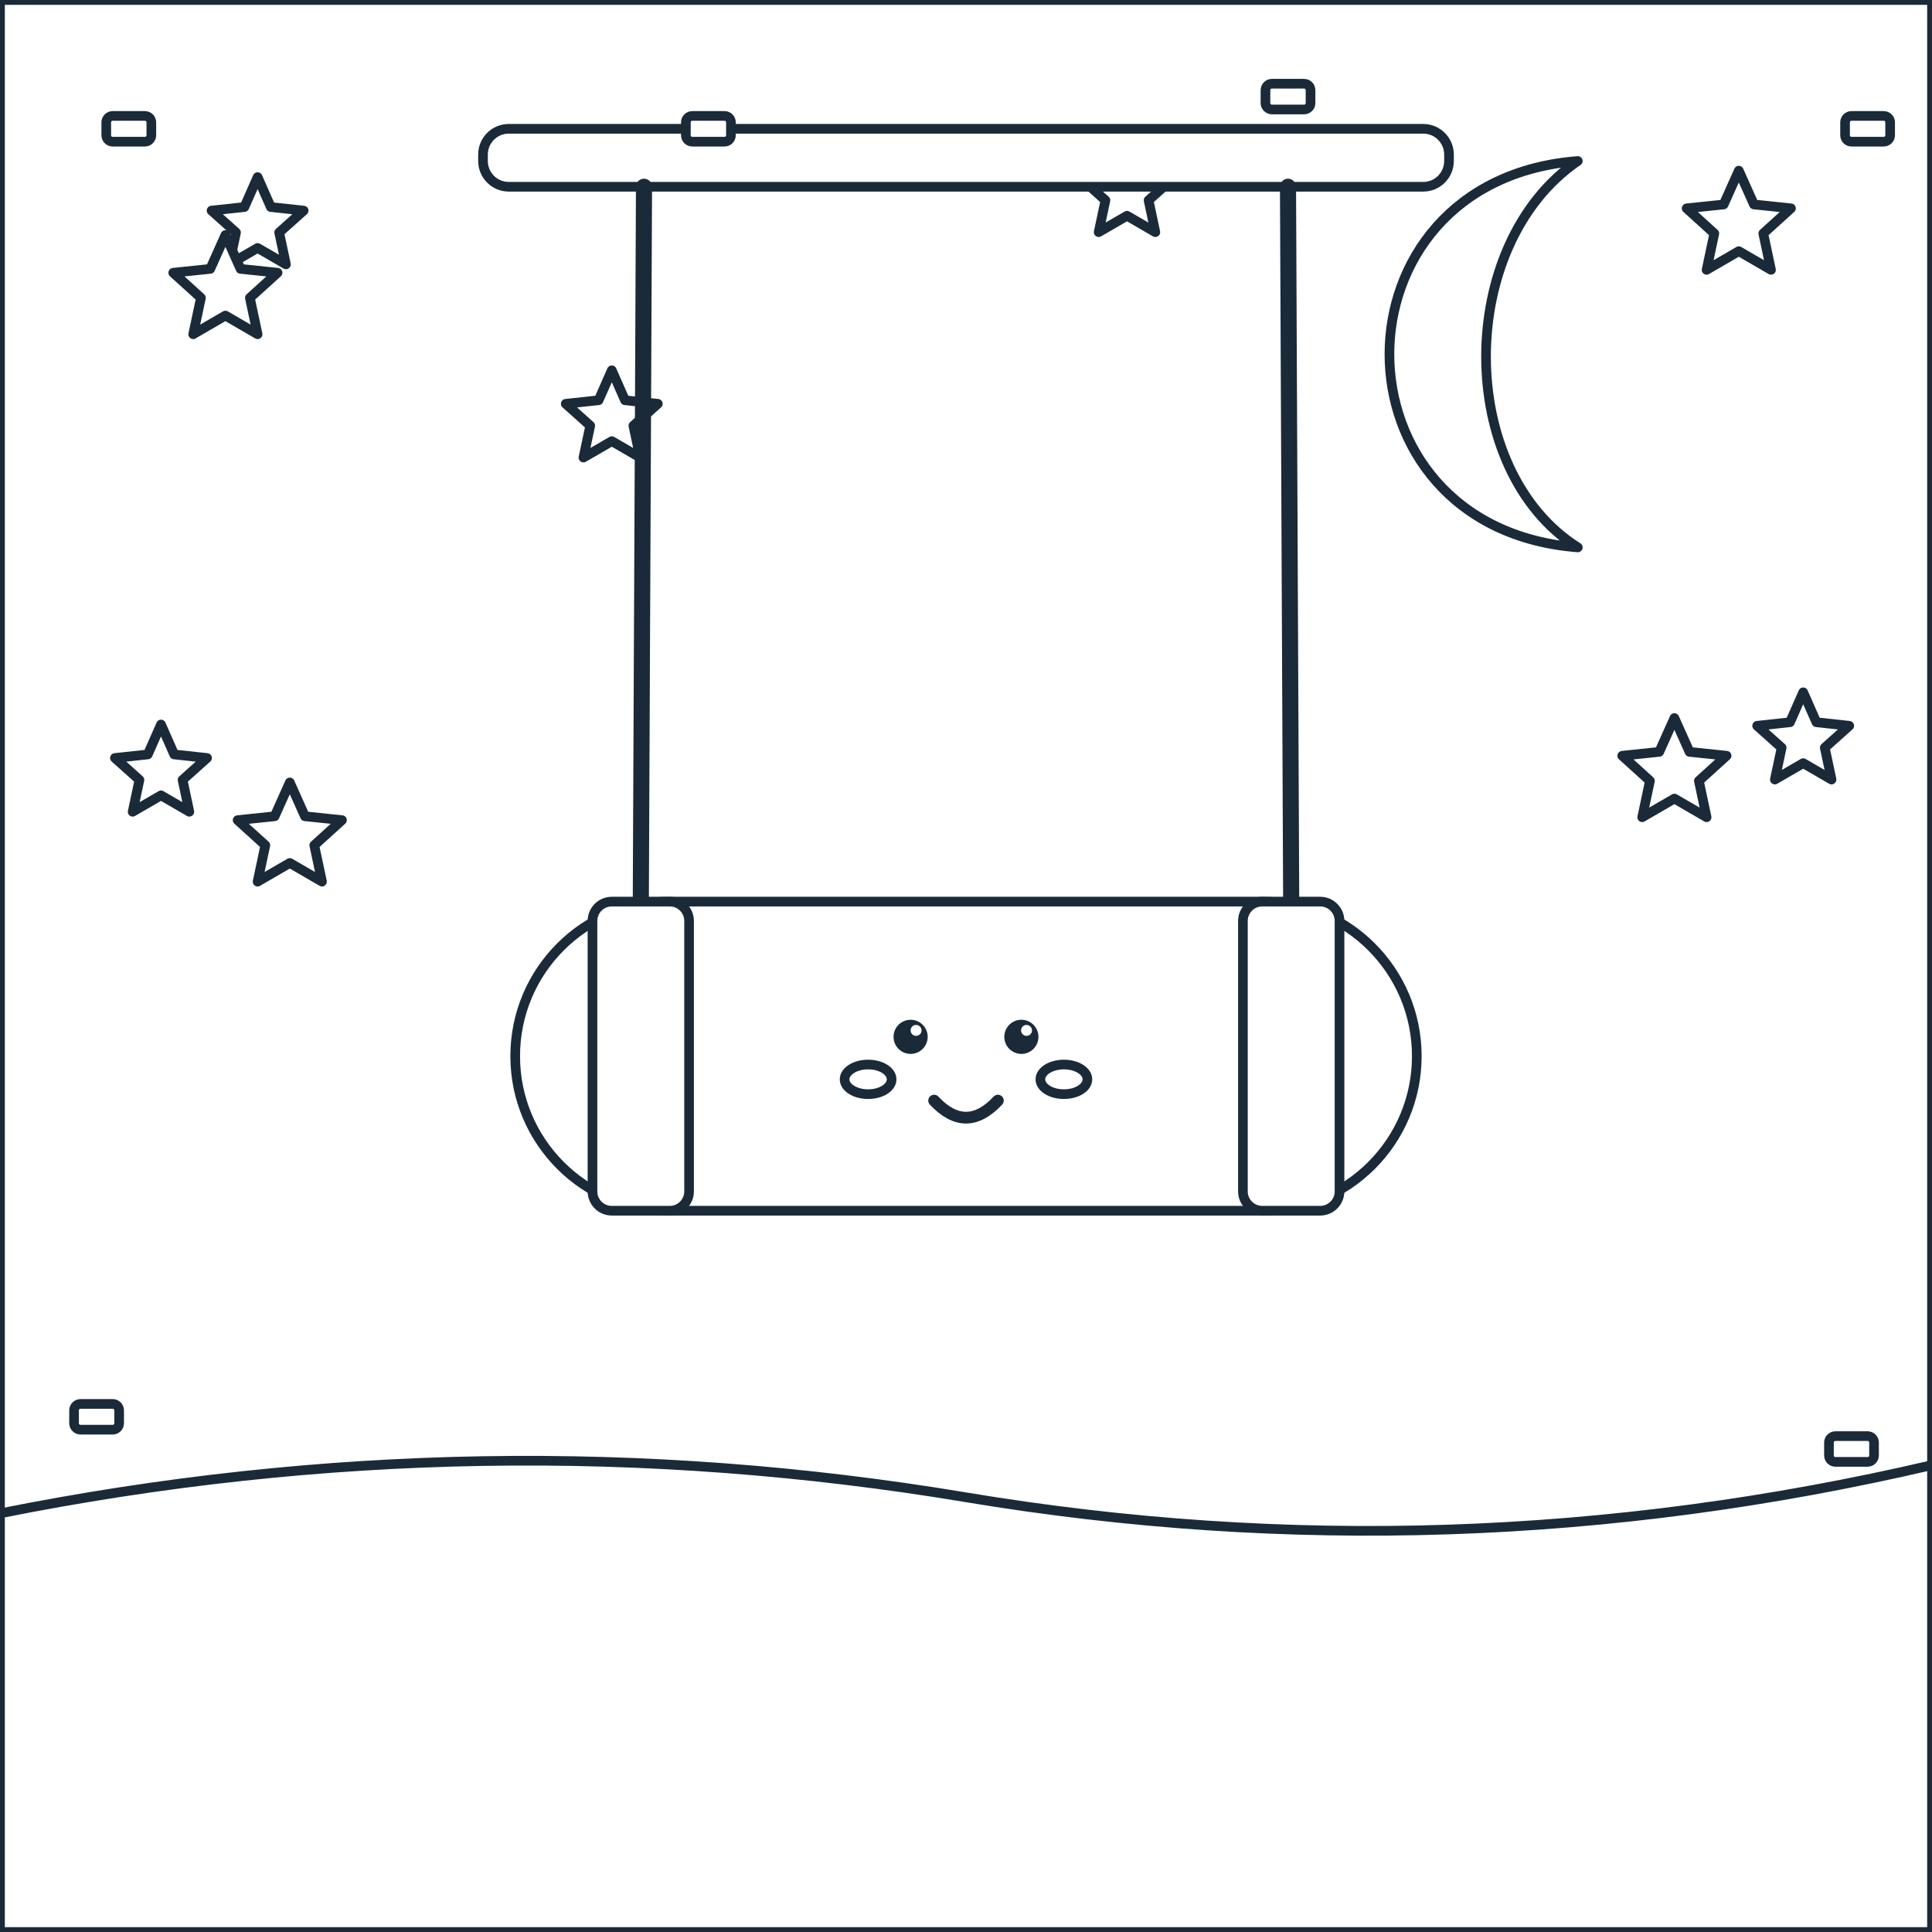
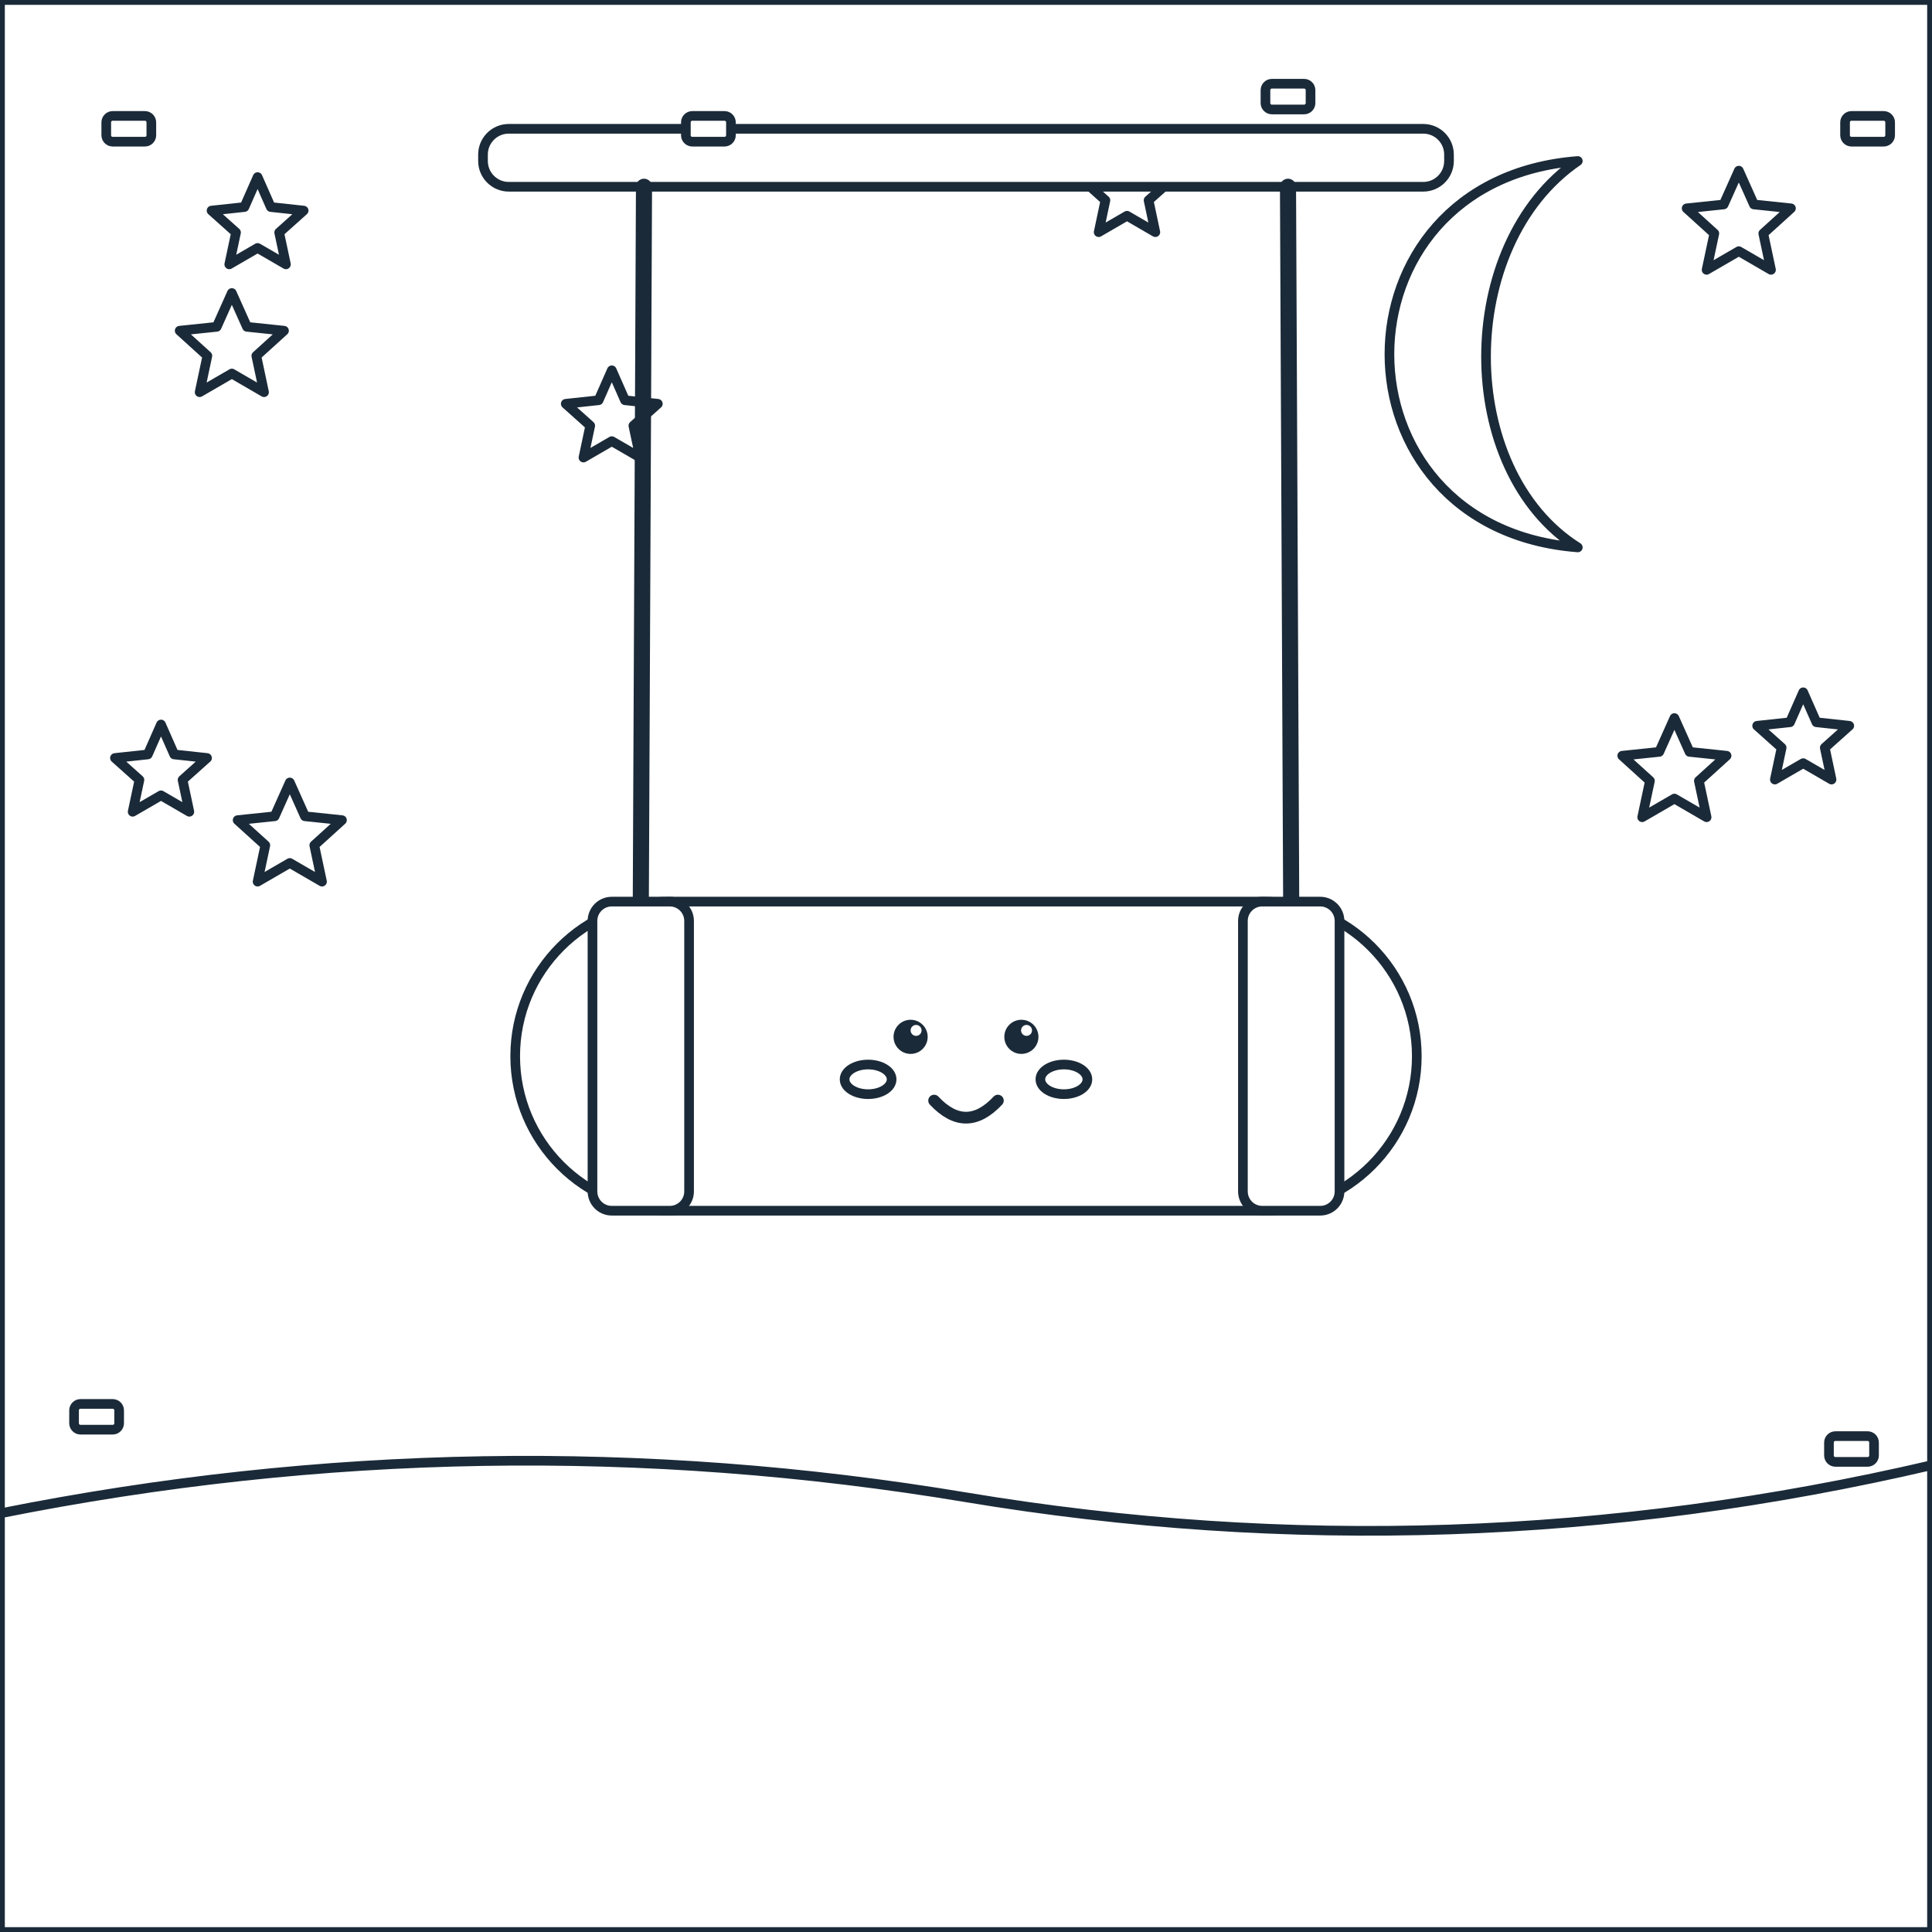
<svg xmlns="http://www.w3.org/2000/svg" viewBox="0 0 600 600" data-picture="xa-du--the-a-dem-bieu-dien">
  <g class="scene-back">
    <rect x="0" y="0" width="600" height="600" rx="0" id="r-nen-troi" data-region="nen-troi" class="region" fill="#FFFFFF" stroke="#1B2A38" stroke-width="3" stroke-linejoin="round" />
    <path d="M 490 50 C 412 56 412 164 490 170 C 452 146 452 76 490 50 Z" id="r-mat-trang" data-region="mat-trang" class="region" fill="#FFFFFF" stroke="#1B2A38" stroke-width="3" stroke-linejoin="round" />
    <polygon points="80,55 84.1,64.3 94.3,65.4 86.7,72.2 88.8,82.1 80,77 71.2,82.1 73.3,72.2 65.7,65.4 75.9,64.3" id="r-ngoi-sao-1" data-region="ngoi-sao-1" class="region" fill="#FFFFFF" stroke="#1B2A38" stroke-width="3" stroke-linejoin="round" />
    <polygon points="190,115 194.1,124.3 204.3,125.4 196.7,132.2 198.8,142.1 190,137 181.2,142.1 183.3,132.2 175.7,125.4 185.9,124.3" id="r-ngoi-sao-2" data-region="ngoi-sao-2" class="region" fill="#FFFFFF" stroke="#1B2A38" stroke-width="3" stroke-linejoin="round" />
    <polygon points="350,45 354.1,54.3 364.3,55.4 356.7,62.2 358.8,72.1 350,67 341.2,72.1 343.3,62.2 335.7,55.4 345.9,54.3" id="r-ngoi-sao-3" data-region="ngoi-sao-3" class="region" fill="#FFFFFF" stroke="#1B2A38" stroke-width="3" stroke-linejoin="round" />
    <polygon points="560,215 564.1,224.3 574.3,225.4 566.7,232.2 568.8,242.1 560,237 551.2,242.1 553.3,232.2 545.7,225.4 555.9,224.3" id="r-ngoi-sao-4" data-region="ngoi-sao-4" class="region" fill="#FFFFFF" stroke="#1B2A38" stroke-width="3" stroke-linejoin="round" />
    <polygon points="50,225 54.1,234.3 64.3,235.4 56.7,242.2 58.8,252.1 50,247 41.2,252.1 43.3,242.2 35.7,235.4 45.9,234.3" id="r-ngoi-sao-5" data-region="ngoi-sao-5" class="region" fill="#FFFFFF" stroke="#1B2A38" stroke-width="3" stroke-linejoin="round" />
-     <polygon points="70,73 74.7,83.5 86.2,84.7 77.6,92.5 80,103.8 70,98 60,103.8 62.4,92.5 53.8,84.7 65.3,83.5" id="r-sao-lap-lanh-1" data-region="sao-lap-lanh-1" class="region" fill="#FFFFFF" stroke="#1B2A38" stroke-width="3" stroke-linejoin="round" />
+     <polygon points="72,91 76.7,101.5 88.2,102.7 79.6,110.5 82,121.8 72,116 62,121.8 64.4,110.5 55.8,102.7 67.3,101.5" id="r-sao-lap-lanh-1" data-region="sao-lap-lanh-1" class="region" fill="#FFFFFF" stroke="#1B2A38" stroke-width="3" stroke-linejoin="round" />
    <polygon points="540,53 544.7,63.5 556.2,64.7 547.6,72.5 550,83.8 540,78 530,83.8 532.4,72.5 523.8,64.7 535.3,63.5" id="r-sao-lap-lanh-2" data-region="sao-lap-lanh-2" class="region" fill="#FFFFFF" stroke="#1B2A38" stroke-width="3" stroke-linejoin="round" />
    <polygon points="520,223 524.7,233.5 536.2,234.7 527.6,242.5 530,253.8 520,248 510,253.8 512.4,242.5 503.8,234.7 515.3,233.5" id="r-sao-lap-lanh-3" data-region="sao-lap-lanh-3" class="region" fill="#FFFFFF" stroke="#1B2A38" stroke-width="3" stroke-linejoin="round" />
    <polygon points="90,243 94.7,253.5 106.2,254.7 97.6,262.5 100,273.8 90,268 80,273.8 82.4,262.5 73.8,254.7 85.3,253.5" id="r-sao-lap-lanh-4" data-region="sao-lap-lanh-4" class="region" fill="#FFFFFF" stroke="#1B2A38" stroke-width="3" stroke-linejoin="round" />
    <path d="M 0 470 Q 150 440 300 465 Q 450 490 600 455 L 600 600 L 0 600 Z" id="r-nen-dat" data-region="nen-dat" class="region" fill="#FFFFFF" stroke="#1B2A38" stroke-width="3" stroke-linejoin="round" />
  </g>
  <g id="subject" class="subject anim-bounce">
    <rect x="150" y="40" width="300" height="18" rx="8" id="r-moc-treo" data-region="moc-treo" class="region" fill="#FFFFFF" stroke="#1B2A38" stroke-width="3" stroke-linejoin="round" />
    <g class="deco" pointer-events="none">
      <path d="M 200 58 L 199 282 M 400 58 L 401 282" fill="none" stroke="#1B2A38" stroke-width="5" stroke-linecap="round" stroke-linejoin="round" />
    </g>
    <rect x="160" y="280" width="280" height="96" rx="48" id="r-xa-du" data-region="xa-du" class="region" fill="#FFFFFF" stroke="#1B2A38" stroke-width="3" stroke-linejoin="round" />
    <rect x="184" y="280" width="30" height="96" rx="6" id="r-bang-quan-trai" data-region="bang-quan-trai" class="region" fill="#FFFFFF" stroke="#1B2A38" stroke-width="3" stroke-linejoin="round" />
    <rect x="386" y="280" width="30" height="96" rx="6" id="r-bang-quan-phai" data-region="bang-quan-phai" class="region" fill="#FFFFFF" stroke="#1B2A38" stroke-width="3" stroke-linejoin="round" />
    <g class="deco" pointer-events="none">
      <circle cx="282.8" cy="322" r="5.3" fill="#1B2A38" />
    </g>
    <g class="deco" pointer-events="none">
      <circle cx="317.2" cy="322" r="5.3" fill="#1B2A38" />
    </g>
    <g class="deco" pointer-events="none">
      <circle cx="284.5" cy="320" r="1.7" fill="#FFFFFF" />
    </g>
    <g class="deco" pointer-events="none">
      <circle cx="318.8" cy="320" r="1.7" fill="#FFFFFF" />
    </g>
    <ellipse cx="269.6" cy="335.2" rx="7.3" ry="4.6" id="r-ma-trai" data-region="ma-trai" class="region" fill="#FFFFFF" stroke="#1B2A38" stroke-width="3" stroke-linejoin="round" />
    <ellipse cx="330.4" cy="335.2" rx="7.3" ry="4.6" id="r-ma-phai" data-region="ma-phai" class="region" fill="#FFFFFF" stroke="#1B2A38" stroke-width="3" stroke-linejoin="round" />
    <g class="deco" pointer-events="none">
      <path d="M 290.1 341.8 Q 300 352.4 309.9 341.8" fill="none" stroke="#1B2A38" stroke-width="3.64" stroke-linecap="round" stroke-linejoin="round" />
    </g>
  </g>
  <g class="scene-front">
    <rect x="33" y="36" width="14" height="8" rx="2" id="r-hoa-giay-1" data-region="hoa-giay-1" class="region" fill="#FFFFFF" stroke="#1B2A38" stroke-width="3" stroke-linejoin="round" />
    <rect x="213" y="36" width="14" height="8" rx="2" id="r-hoa-giay-2" data-region="hoa-giay-2" class="region" fill="#FFFFFF" stroke="#1B2A38" stroke-width="3" stroke-linejoin="round" />
    <rect x="393" y="26" width="14" height="8" rx="2" id="r-hoa-giay-3" data-region="hoa-giay-3" class="region" fill="#FFFFFF" stroke="#1B2A38" stroke-width="3" stroke-linejoin="round" />
    <rect x="573" y="36" width="14" height="8" rx="2" id="r-hoa-giay-4" data-region="hoa-giay-4" class="region" fill="#FFFFFF" stroke="#1B2A38" stroke-width="3" stroke-linejoin="round" />
    <rect x="23" y="436" width="14" height="8" rx="2" id="r-hoa-giay-5" data-region="hoa-giay-5" class="region" fill="#FFFFFF" stroke="#1B2A38" stroke-width="3" stroke-linejoin="round" />
    <rect x="568" y="446" width="14" height="8" rx="2" id="r-hoa-giay-6" data-region="hoa-giay-6" class="region" fill="#FFFFFF" stroke="#1B2A38" stroke-width="3" stroke-linejoin="round" />
  </g>
</svg>
